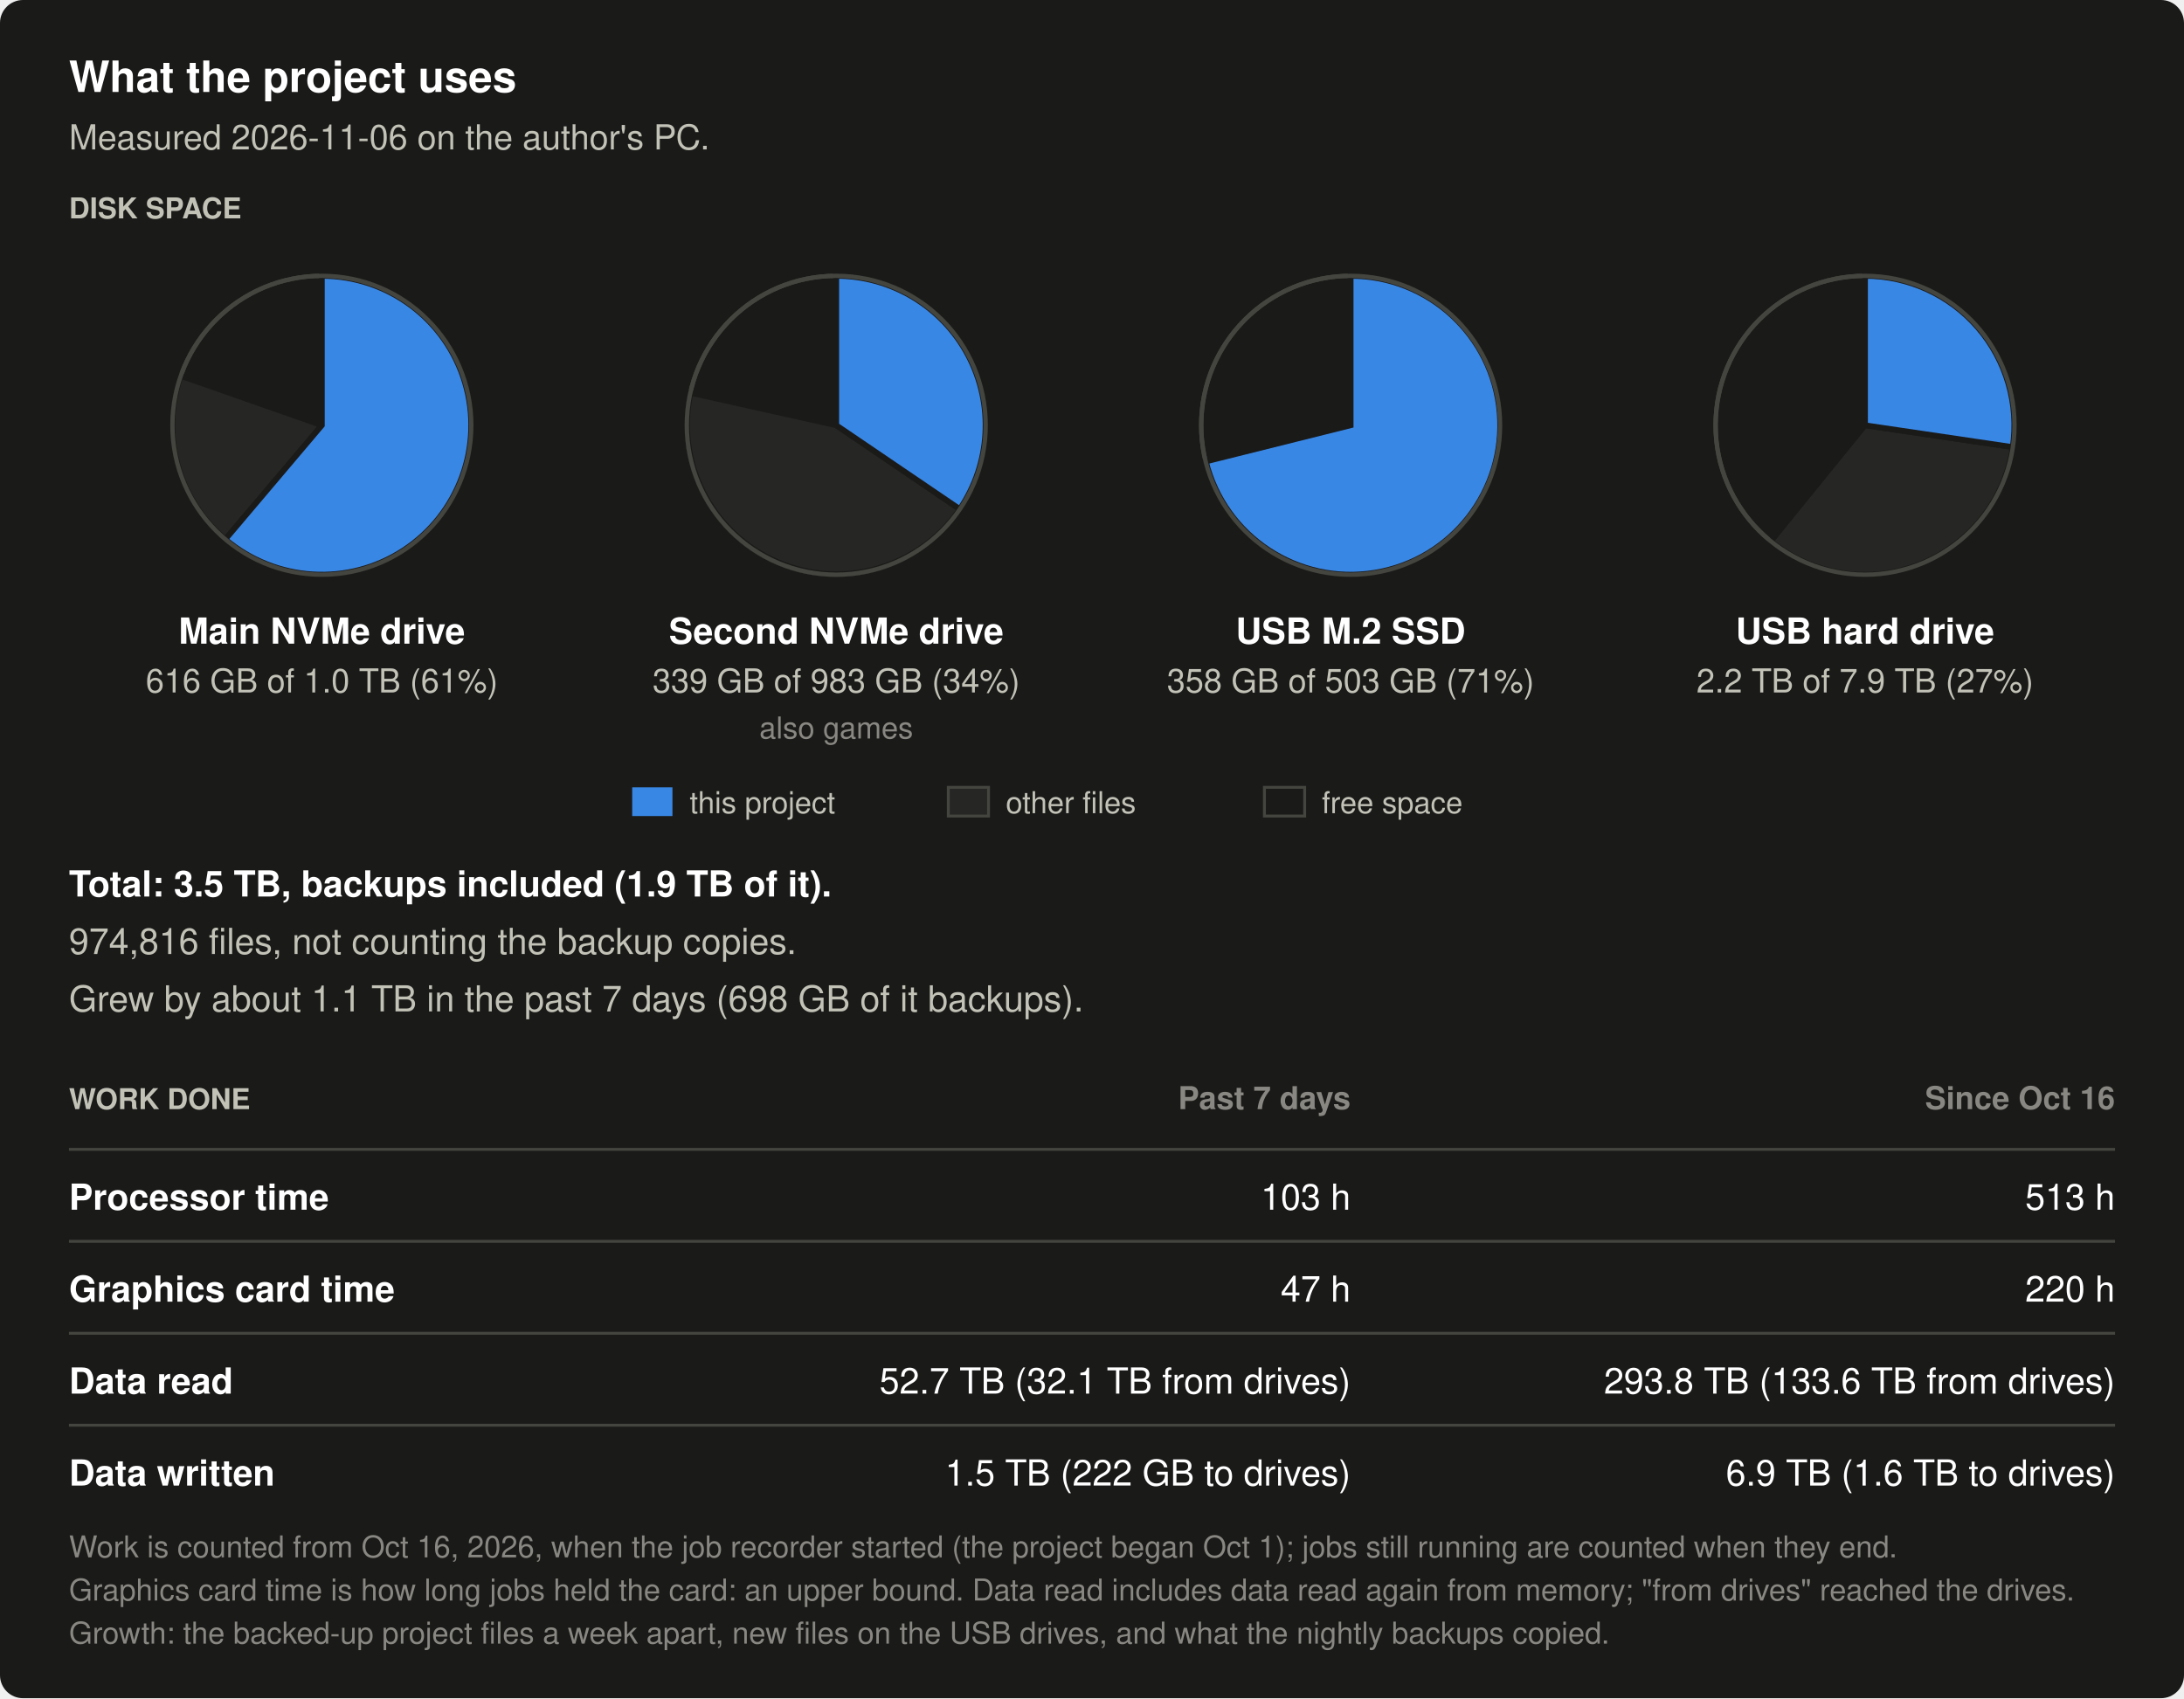
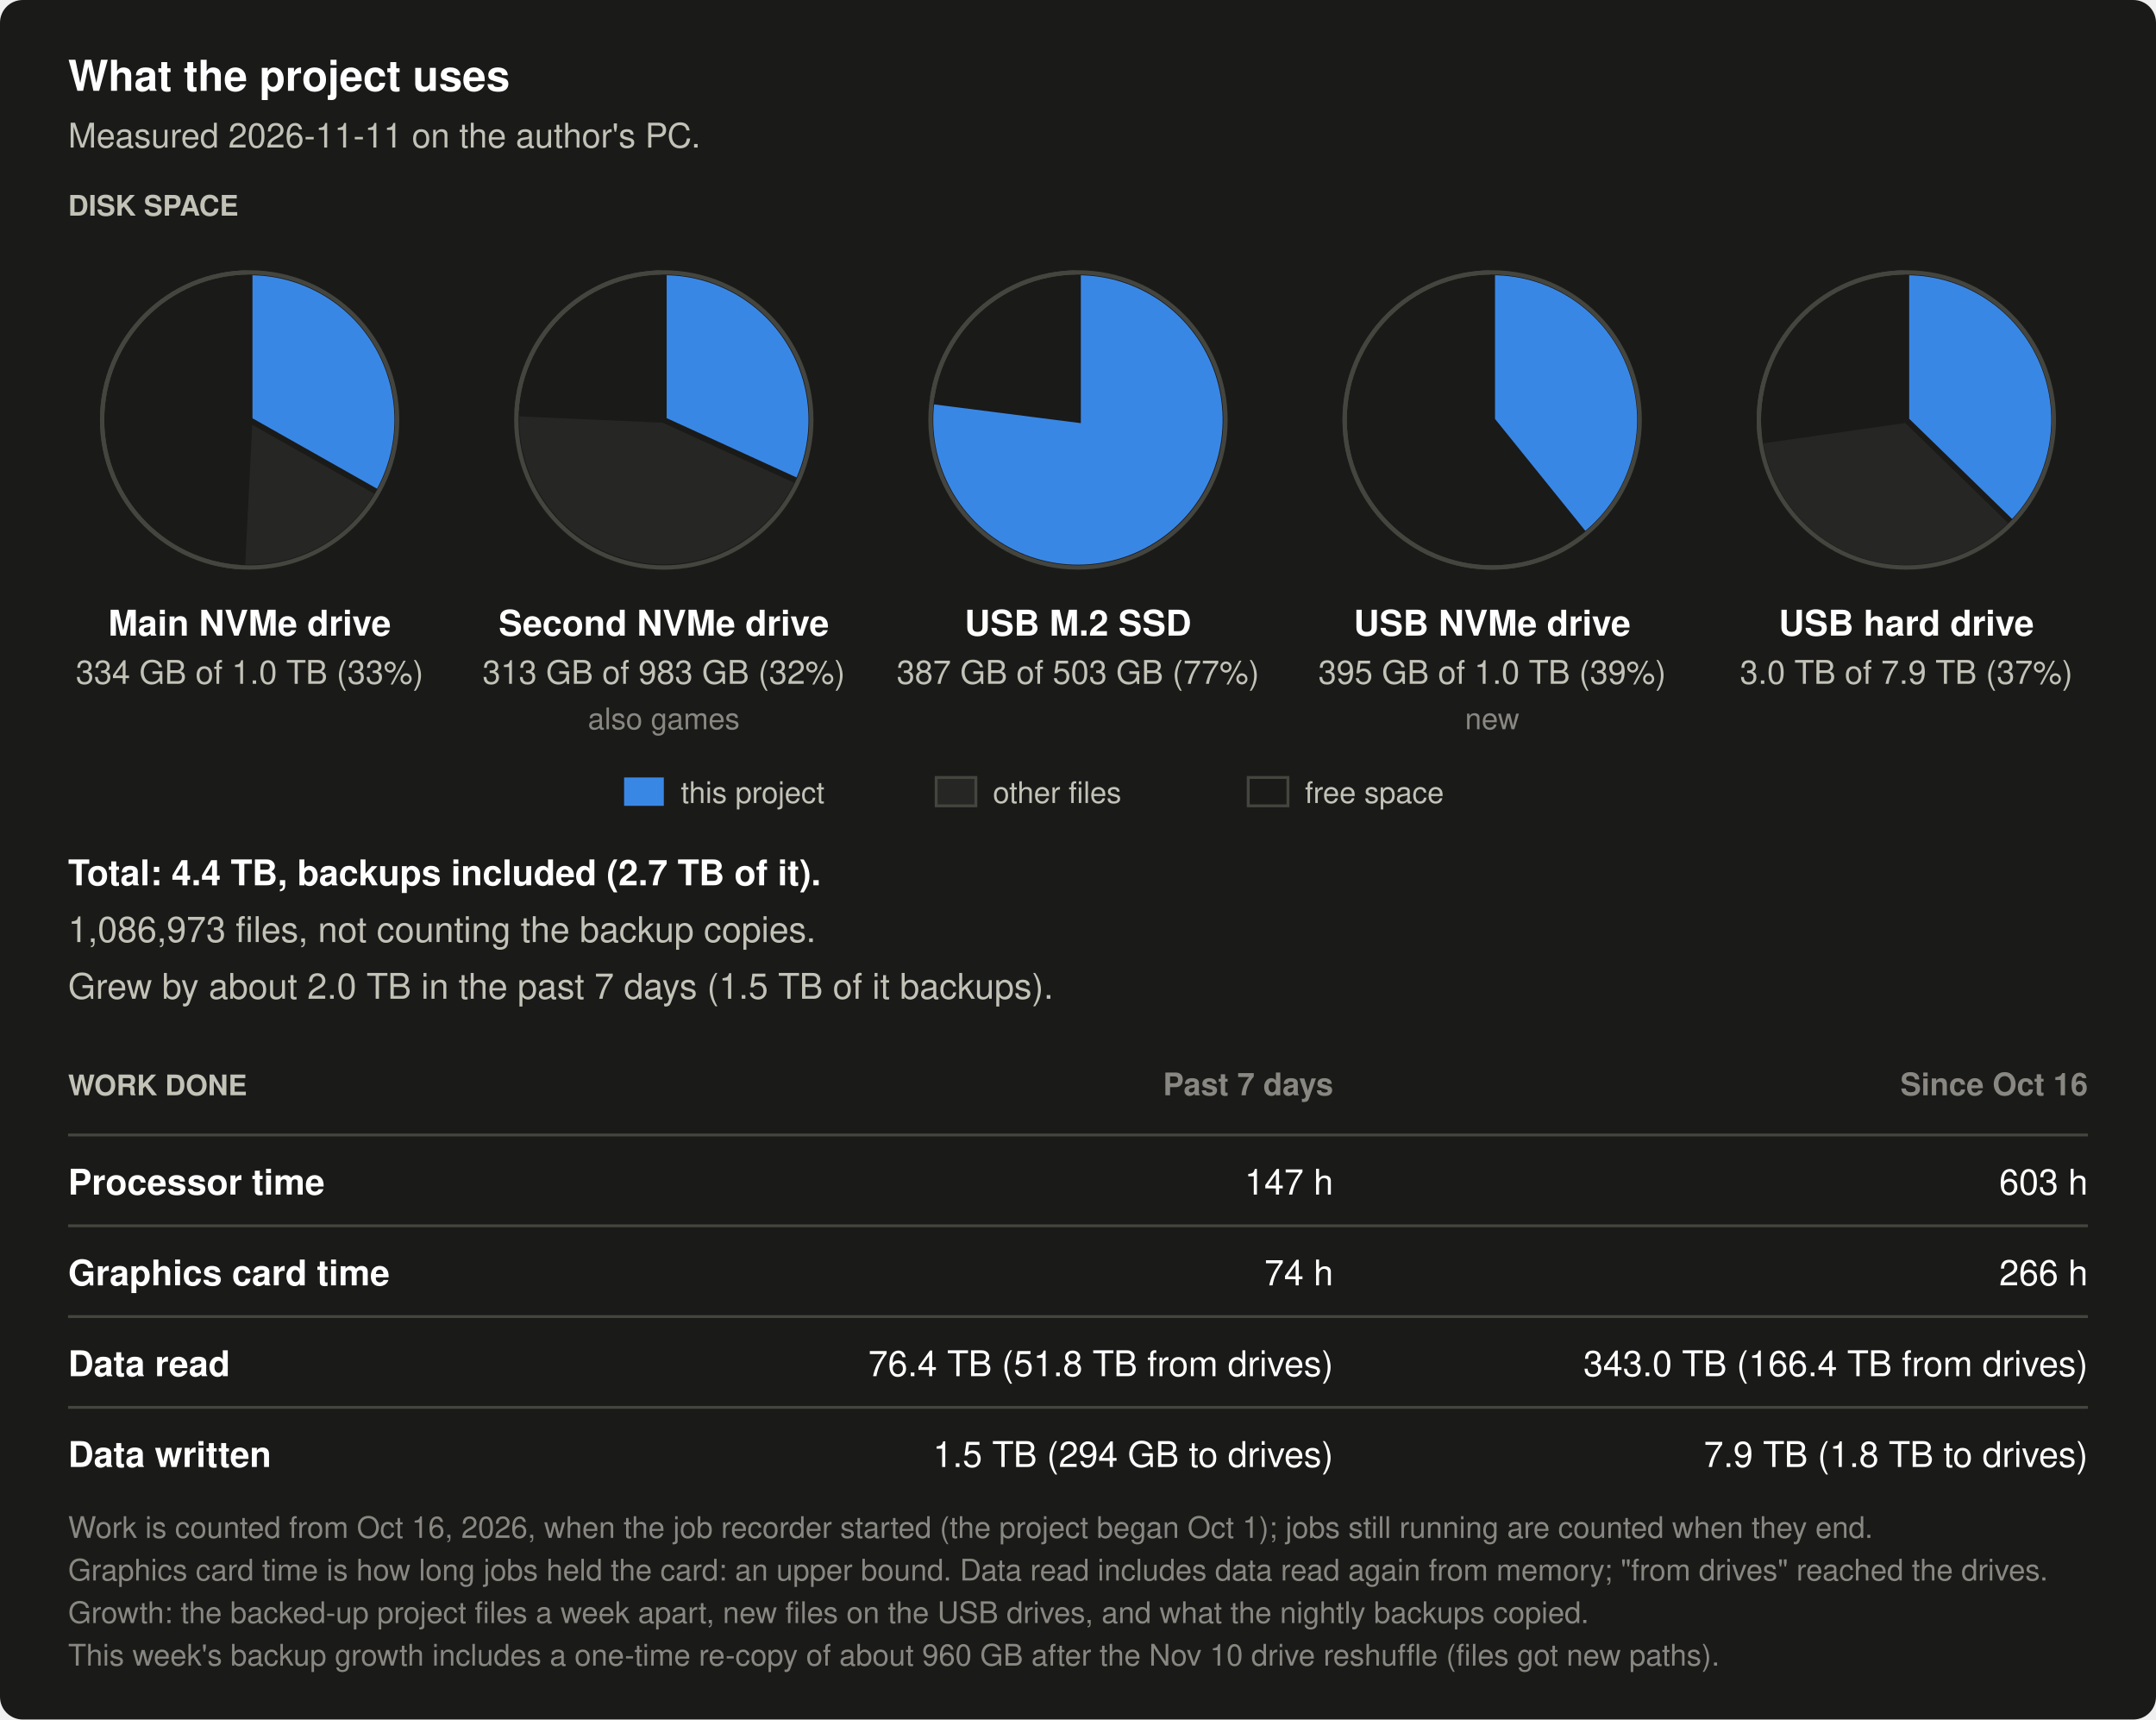
- <svg xmlns="http://www.w3.org/2000/svg" width="760" height="591" viewBox="0 0 760 591" role="img" aria-label="What the project uses, measured 2026-11-06: disk space Main NVMe drive 616 GB of 1.0 TB; Second NVMe drive (also games) 339 GB of 983 GB; USB M.2 SSD 358 GB of 503 GB; USB hard drive 2.2 TB of 7.9 TB; total 3.5 TB including 1.9 TB of backups, 974,816 files not counting backup copies; grew about 1.1 TB in the past 7 days. Past 7 days: 103 processor hours, 47 graphics card hours, 52.7 TB read, 1.5 TB written. Since Oct 16: 513 processor hours, 220 graphics card hours, 293.8 TB read, 6.9 TB written.">
-   <rect width="760" height="591" rx="8" fill="#1a1a19" />
+ <svg xmlns="http://www.w3.org/2000/svg" width="760" height="606" viewBox="0 0 760 606" role="img" aria-label="What the project uses, measured 2026-11-11: disk space Main NVMe drive 334 GB of 1.0 TB; Second NVMe drive (also games) 313 GB of 983 GB; USB M.2 SSD 387 GB of 503 GB; USB NVMe drive (new) 395 GB of 1.0 TB; USB hard drive 3.0 TB of 7.9 TB; total 4.4 TB including 2.7 TB of backups, 1,086,973 files not counting backup copies; grew about 2.0 TB in the past 7 days. Past 7 days: 147 processor hours, 74 graphics card hours, 76.4 TB read, 1.5 TB written. Since Oct 16: 603 processor hours, 266 graphics card hours, 343.0 TB read, 7.9 TB written.">
+   <rect width="760" height="606" rx="8" fill="#1a1a19" />
  <text x="24" y="32" font-family="-apple-system, 'Segoe UI', Helvetica, Arial, sans-serif" font-size="15" font-weight="600" text-anchor="start" fill="#ffffff">What the project uses</text>
-   <text x="24" y="52" font-family="-apple-system, 'Segoe UI', Helvetica, Arial, sans-serif" font-size="12" text-anchor="start" fill="#c3c2b7">Measured 2026-11-06 on the author's PC.</text>
+   <text x="24" y="52" font-family="-apple-system, 'Segoe UI', Helvetica, Arial, sans-serif" font-size="12" text-anchor="start" fill="#c3c2b7">Measured 2026-11-11 on the author's PC.</text>
  <text x="24" y="76" font-family="-apple-system, 'Segoe UI', Helvetica, Arial, sans-serif" font-size="10" font-weight="600" text-anchor="start" fill="#c3c2b7">DISK SPACE</text>
-   <circle cx="112" cy="148" r="52" fill="#1a1a19" stroke="#45453f" stroke-width="1.5" />
-   <path d="M112,148 L78.4,187.7 A52,52 0 0 1 62.9,130.8 Z" fill="#262624" stroke="#1a1a19" stroke-width="2" />
-   <path d="M112,148 L112.0,96.0 A52,52 0 1 1 78.4,187.7 Z" fill="#3987e5" stroke="#1a1a19" stroke-width="2" />
-   <circle cx="112" cy="148" r="52" fill="none" stroke="#45453f" stroke-width="1.5" />
-   <text x="112" y="224" font-family="-apple-system, 'Segoe UI', Helvetica, Arial, sans-serif" font-size="12.5" font-weight="600" text-anchor="middle" fill="#ffffff">Main NVMe drive</text>
-   <text x="112" y="241" font-family="-apple-system, 'Segoe UI', Helvetica, Arial, sans-serif" font-size="11.5" text-anchor="middle" fill="#c3c2b7">616 GB of 1.0 TB (61%)</text>
-   <circle cx="291" cy="148" r="52" fill="#1a1a19" stroke="#45453f" stroke-width="1.5" />
-   <path d="M291,148 L334.0,177.2 A52,52 0 0 1 240.3,136.7 Z" fill="#262624" stroke="#1a1a19" stroke-width="2" />
-   <path d="M291,148 L291.0,96.0 A52,52 0 0 1 334.0,177.2 Z" fill="#3987e5" stroke="#1a1a19" stroke-width="2" />
-   <circle cx="291" cy="148" r="52" fill="none" stroke="#45453f" stroke-width="1.5" />
-   <text x="291" y="224" font-family="-apple-system, 'Segoe UI', Helvetica, Arial, sans-serif" font-size="12.5" font-weight="600" text-anchor="middle" fill="#ffffff">Second NVMe drive</text>
-   <text x="291" y="241" font-family="-apple-system, 'Segoe UI', Helvetica, Arial, sans-serif" font-size="11.5" text-anchor="middle" fill="#c3c2b7">339 GB of 983 GB (34%)</text>
-   <text x="291" y="257" font-family="-apple-system, 'Segoe UI', Helvetica, Arial, sans-serif" font-size="10.5" text-anchor="middle" fill="#898781">also games</text>
-   <circle cx="470" cy="148" r="52" fill="#1a1a19" stroke="#45453f" stroke-width="1.5" />
-   <path d="M470,148 L419.6,160.6 A52,52 0 0 1 419.5,160.6 Z" fill="#262624" stroke="#1a1a19" stroke-width="2" />
-   <path d="M470,148 L470.0,96.0 A52,52 0 1 1 419.6,160.6 Z" fill="#3987e5" stroke="#1a1a19" stroke-width="2" />
-   <circle cx="470" cy="148" r="52" fill="none" stroke="#45453f" stroke-width="1.5" />
-   <text x="470" y="224" font-family="-apple-system, 'Segoe UI', Helvetica, Arial, sans-serif" font-size="12.5" font-weight="600" text-anchor="middle" fill="#ffffff">USB M.2 SSD</text>
-   <text x="470" y="241" font-family="-apple-system, 'Segoe UI', Helvetica, Arial, sans-serif" font-size="11.5" text-anchor="middle" fill="#c3c2b7">358 GB of 503 GB (71%)</text>
-   <circle cx="649" cy="148" r="52" fill="#1a1a19" stroke="#45453f" stroke-width="1.5" />
-   <path d="M649,148 L700.4,155.6 A52,52 0 0 1 616.2,188.4 Z" fill="#262624" stroke="#1a1a19" stroke-width="2" />
-   <path d="M649,148 L649.0,96.0 A52,52 0 0 1 700.4,155.6 Z" fill="#3987e5" stroke="#1a1a19" stroke-width="2" />
-   <circle cx="649" cy="148" r="52" fill="none" stroke="#45453f" stroke-width="1.5" />
-   <text x="649" y="224" font-family="-apple-system, 'Segoe UI', Helvetica, Arial, sans-serif" font-size="12.5" font-weight="600" text-anchor="middle" fill="#ffffff">USB hard drive</text>
-   <text x="649" y="241" font-family="-apple-system, 'Segoe UI', Helvetica, Arial, sans-serif" font-size="11.5" text-anchor="middle" fill="#c3c2b7">2.2 TB of 7.9 TB (27%)</text>
+   <circle cx="88" cy="148" r="52" fill="#1a1a19" stroke="#45453f" stroke-width="1.5" />
+   <path d="M88,148 L133.3,173.6 A52,52 0 0 1 85.4,199.9 Z" fill="#262624" stroke="#1a1a19" stroke-width="2" />
+   <path d="M88,148 L88.0,96.0 A52,52 0 0 1 133.3,173.6 Z" fill="#3987e5" stroke="#1a1a19" stroke-width="2" />
+   <circle cx="88" cy="148" r="52" fill="none" stroke="#45453f" stroke-width="1.5" />
+   <text x="88" y="224" font-family="-apple-system, 'Segoe UI', Helvetica, Arial, sans-serif" font-size="12.5" font-weight="600" text-anchor="middle" fill="#ffffff">Main NVMe drive</text>
+   <text x="88" y="241" font-family="-apple-system, 'Segoe UI', Helvetica, Arial, sans-serif" font-size="11.5" text-anchor="middle" fill="#c3c2b7">334 GB of 1.0 TB (33%)</text>
+   <circle cx="234" cy="148" r="52" fill="#1a1a19" stroke="#45453f" stroke-width="1.5" />
+   <path d="M234,148 L281.3,169.6 A52,52 0 0 1 182.1,145.7 Z" fill="#262624" stroke="#1a1a19" stroke-width="2" />
+   <path d="M234,148 L234.0,96.0 A52,52 0 0 1 281.3,169.6 Z" fill="#3987e5" stroke="#1a1a19" stroke-width="2" />
+   <circle cx="234" cy="148" r="52" fill="none" stroke="#45453f" stroke-width="1.5" />
+   <text x="234" y="224" font-family="-apple-system, 'Segoe UI', Helvetica, Arial, sans-serif" font-size="12.5" font-weight="600" text-anchor="middle" fill="#ffffff">Second NVMe drive</text>
+   <text x="234" y="241" font-family="-apple-system, 'Segoe UI', Helvetica, Arial, sans-serif" font-size="11.5" text-anchor="middle" fill="#c3c2b7">313 GB of 983 GB (32%)</text>
+   <text x="234" y="257" font-family="-apple-system, 'Segoe UI', Helvetica, Arial, sans-serif" font-size="10.5" text-anchor="middle" fill="#898781">also games</text>
+   <circle cx="380" cy="148" r="52" fill="#1a1a19" stroke="#45453f" stroke-width="1.5" />
+   <path d="M380,148 L328.4,141.4 A52,52 0 0 1 328.5,141.0 Z" fill="#262624" stroke="#1a1a19" stroke-width="2" />
+   <path d="M380,148 L380.0,96.0 A52,52 0 1 1 328.4,141.4 Z" fill="#3987e5" stroke="#1a1a19" stroke-width="2" />
+   <circle cx="380" cy="148" r="52" fill="none" stroke="#45453f" stroke-width="1.5" />
+   <text x="380" y="224" font-family="-apple-system, 'Segoe UI', Helvetica, Arial, sans-serif" font-size="12.5" font-weight="600" text-anchor="middle" fill="#ffffff">USB M.2 SSD</text>
+   <text x="380" y="241" font-family="-apple-system, 'Segoe UI', Helvetica, Arial, sans-serif" font-size="11.5" text-anchor="middle" fill="#c3c2b7">387 GB of 503 GB (77%)</text>
+   <circle cx="526" cy="148" r="52" fill="#1a1a19" stroke="#45453f" stroke-width="1.5" />
+   <path d="M526,148 L558.7,188.5 A52,52 0 0 1 558.6,188.5 Z" fill="#262624" stroke="#1a1a19" stroke-width="2" />
+   <path d="M526,148 L526.0,96.0 A52,52 0 0 1 558.7,188.5 Z" fill="#3987e5" stroke="#1a1a19" stroke-width="2" />
+   <circle cx="526" cy="148" r="52" fill="none" stroke="#45453f" stroke-width="1.5" />
+   <text x="526" y="224" font-family="-apple-system, 'Segoe UI', Helvetica, Arial, sans-serif" font-size="12.5" font-weight="600" text-anchor="middle" fill="#ffffff">USB NVMe drive</text>
+   <text x="526" y="241" font-family="-apple-system, 'Segoe UI', Helvetica, Arial, sans-serif" font-size="11.5" text-anchor="middle" fill="#c3c2b7">395 GB of 1.0 TB (39%)</text>
+   <text x="526" y="257" font-family="-apple-system, 'Segoe UI', Helvetica, Arial, sans-serif" font-size="10.5" text-anchor="middle" fill="#898781">new</text>
+   <circle cx="672" cy="148" r="52" fill="#1a1a19" stroke="#45453f" stroke-width="1.5" />
+   <path d="M672,148 L709.3,184.3 A52,52 0 0 1 620.5,155.4 Z" fill="#262624" stroke="#1a1a19" stroke-width="2" />
+   <path d="M672,148 L672.0,96.0 A52,52 0 0 1 709.3,184.3 Z" fill="#3987e5" stroke="#1a1a19" stroke-width="2" />
+   <circle cx="672" cy="148" r="52" fill="none" stroke="#45453f" stroke-width="1.5" />
+   <text x="672" y="224" font-family="-apple-system, 'Segoe UI', Helvetica, Arial, sans-serif" font-size="12.5" font-weight="600" text-anchor="middle" fill="#ffffff">USB hard drive</text>
+   <text x="672" y="241" font-family="-apple-system, 'Segoe UI', Helvetica, Arial, sans-serif" font-size="11.5" text-anchor="middle" fill="#c3c2b7">3.0 TB of 7.9 TB (37%)</text>
  <rect x="220" y="274" width="14" height="10" fill="#3987e5" />
  <text x="240" y="283" font-family="-apple-system, 'Segoe UI', Helvetica, Arial, sans-serif" font-size="10.5" text-anchor="start" fill="#c3c2b7">this project</text>
  <rect x="330" y="274" width="14" height="10" fill="#262624" stroke="#45453f" />
  <text x="350" y="283" font-family="-apple-system, 'Segoe UI', Helvetica, Arial, sans-serif" font-size="10.5" text-anchor="start" fill="#c3c2b7">other files</text>
  <rect x="440" y="274" width="14" height="10" fill="#1a1a19" stroke="#45453f" />
  <text x="460" y="283" font-family="-apple-system, 'Segoe UI', Helvetica, Arial, sans-serif" font-size="10.5" text-anchor="start" fill="#c3c2b7">free space</text>
-   <text x="24" y="312" font-family="-apple-system, 'Segoe UI', Helvetica, Arial, sans-serif" font-size="12.5" font-weight="600" text-anchor="start" fill="#ffffff">Total: 3.5 TB, backups included (1.9 TB of it).</text>
-   <text x="24" y="332" font-family="-apple-system, 'Segoe UI', Helvetica, Arial, sans-serif" font-size="12.5" text-anchor="start" fill="#c3c2b7">974,816 files, not counting the backup copies.</text>
-   <text x="24" y="352" font-family="-apple-system, 'Segoe UI', Helvetica, Arial, sans-serif" font-size="12.5" text-anchor="start" fill="#c3c2b7">Grew by about 1.1 TB in the past 7 days (698 GB of it backups).</text>
+   <text x="24" y="312" font-family="-apple-system, 'Segoe UI', Helvetica, Arial, sans-serif" font-size="12.5" font-weight="600" text-anchor="start" fill="#ffffff">Total: 4.4 TB, backups included (2.7 TB of it).</text>
+   <text x="24" y="332" font-family="-apple-system, 'Segoe UI', Helvetica, Arial, sans-serif" font-size="12.5" text-anchor="start" fill="#c3c2b7">1,086,973 files, not counting the backup copies.</text>
+   <text x="24" y="352" font-family="-apple-system, 'Segoe UI', Helvetica, Arial, sans-serif" font-size="12.5" text-anchor="start" fill="#c3c2b7">Grew by about 2.0 TB in the past 7 days (1.5 TB of it backups).</text>
  <text x="24" y="386" font-family="-apple-system, 'Segoe UI', Helvetica, Arial, sans-serif" font-size="10" font-weight="600" text-anchor="start" fill="#c3c2b7">WORK DONE</text>
  <text x="470" y="386" font-family="-apple-system, 'Segoe UI', Helvetica, Arial, sans-serif" font-size="11" font-weight="600" text-anchor="end" fill="#898781">Past 7 days</text>
  <text x="736" y="386" font-family="-apple-system, 'Segoe UI', Helvetica, Arial, sans-serif" font-size="11" font-weight="600" text-anchor="end" fill="#898781">Since Oct 16</text>
  <line x1="24" y1="400" x2="736" y2="400" stroke="#45453f" />
  <text x="24" y="421" font-family="-apple-system, 'Segoe UI', Helvetica, Arial, sans-serif" font-size="12.5" font-weight="600" text-anchor="start" fill="#ffffff">Processor time</text>
-   <text x="470" y="421" font-family="-apple-system, 'Segoe UI', Helvetica, Arial, sans-serif" font-size="12.5" text-anchor="end" fill="#ffffff">103 h</text>
-   <text x="736" y="421" font-family="-apple-system, 'Segoe UI', Helvetica, Arial, sans-serif" font-size="12.5" text-anchor="end" fill="#ffffff">513 h</text>
+   <text x="470" y="421" font-family="-apple-system, 'Segoe UI', Helvetica, Arial, sans-serif" font-size="12.5" text-anchor="end" fill="#ffffff">147 h</text>
+   <text x="736" y="421" font-family="-apple-system, 'Segoe UI', Helvetica, Arial, sans-serif" font-size="12.5" text-anchor="end" fill="#ffffff">603 h</text>
  <line x1="24" y1="432" x2="736" y2="432" stroke="#45453f" />
  <text x="24" y="453" font-family="-apple-system, 'Segoe UI', Helvetica, Arial, sans-serif" font-size="12.5" font-weight="600" text-anchor="start" fill="#ffffff">Graphics card time</text>
-   <text x="470" y="453" font-family="-apple-system, 'Segoe UI', Helvetica, Arial, sans-serif" font-size="12.5" text-anchor="end" fill="#ffffff">47 h</text>
-   <text x="736" y="453" font-family="-apple-system, 'Segoe UI', Helvetica, Arial, sans-serif" font-size="12.5" text-anchor="end" fill="#ffffff">220 h</text>
+   <text x="470" y="453" font-family="-apple-system, 'Segoe UI', Helvetica, Arial, sans-serif" font-size="12.5" text-anchor="end" fill="#ffffff">74 h</text>
+   <text x="736" y="453" font-family="-apple-system, 'Segoe UI', Helvetica, Arial, sans-serif" font-size="12.5" text-anchor="end" fill="#ffffff">266 h</text>
  <line x1="24" y1="464" x2="736" y2="464" stroke="#45453f" />
  <text x="24" y="485" font-family="-apple-system, 'Segoe UI', Helvetica, Arial, sans-serif" font-size="12.5" font-weight="600" text-anchor="start" fill="#ffffff">Data read</text>
-   <text x="470" y="485" font-family="-apple-system, 'Segoe UI', Helvetica, Arial, sans-serif" font-size="12.5" text-anchor="end" fill="#ffffff">52.7 TB (32.1 TB from drives)</text>
-   <text x="736" y="485" font-family="-apple-system, 'Segoe UI', Helvetica, Arial, sans-serif" font-size="12.5" text-anchor="end" fill="#ffffff">293.8 TB (133.6 TB from drives)</text>
+   <text x="470" y="485" font-family="-apple-system, 'Segoe UI', Helvetica, Arial, sans-serif" font-size="12.5" text-anchor="end" fill="#ffffff">76.4 TB (51.8 TB from drives)</text>
+   <text x="736" y="485" font-family="-apple-system, 'Segoe UI', Helvetica, Arial, sans-serif" font-size="12.5" text-anchor="end" fill="#ffffff">343.0 TB (166.4 TB from drives)</text>
  <line x1="24" y1="496" x2="736" y2="496" stroke="#45453f" />
  <text x="24" y="517" font-family="-apple-system, 'Segoe UI', Helvetica, Arial, sans-serif" font-size="12.5" font-weight="600" text-anchor="start" fill="#ffffff">Data written</text>
-   <text x="470" y="517" font-family="-apple-system, 'Segoe UI', Helvetica, Arial, sans-serif" font-size="12.5" text-anchor="end" fill="#ffffff">1.5 TB (222 GB to drives)</text>
-   <text x="736" y="517" font-family="-apple-system, 'Segoe UI', Helvetica, Arial, sans-serif" font-size="12.5" text-anchor="end" fill="#ffffff">6.9 TB (1.6 TB to drives)</text>
+   <text x="470" y="517" font-family="-apple-system, 'Segoe UI', Helvetica, Arial, sans-serif" font-size="12.5" text-anchor="end" fill="#ffffff">1.5 TB (294 GB to drives)</text>
+   <text x="736" y="517" font-family="-apple-system, 'Segoe UI', Helvetica, Arial, sans-serif" font-size="12.5" text-anchor="end" fill="#ffffff">7.9 TB (1.8 TB to drives)</text>
  <text x="24" y="542" font-family="-apple-system, 'Segoe UI', Helvetica, Arial, sans-serif" font-size="10.5" text-anchor="start" fill="#898781">Work is counted from Oct 16, 2026, when the job recorder started (the project began Oct 1); jobs still running are counted when they end.</text>
  <text x="24" y="557" font-family="-apple-system, 'Segoe UI', Helvetica, Arial, sans-serif" font-size="10.5" text-anchor="start" fill="#898781">Graphics card time is how long jobs held the card: an upper bound. Data read includes data read again from memory; "from drives" reached the drives.</text>
  <text x="24" y="572" font-family="-apple-system, 'Segoe UI', Helvetica, Arial, sans-serif" font-size="10.5" text-anchor="start" fill="#898781">Growth: the backed-up project files a week apart, new files on the USB drives, and what the nightly backups copied.</text>
+   <text x="24" y="587" font-family="-apple-system, 'Segoe UI', Helvetica, Arial, sans-serif" font-size="10.5" text-anchor="start" fill="#898781">This week's backup growth includes a one-time re-copy of about 960 GB after the Nov 10 drive reshuffle (files got new paths).</text>
</svg>
